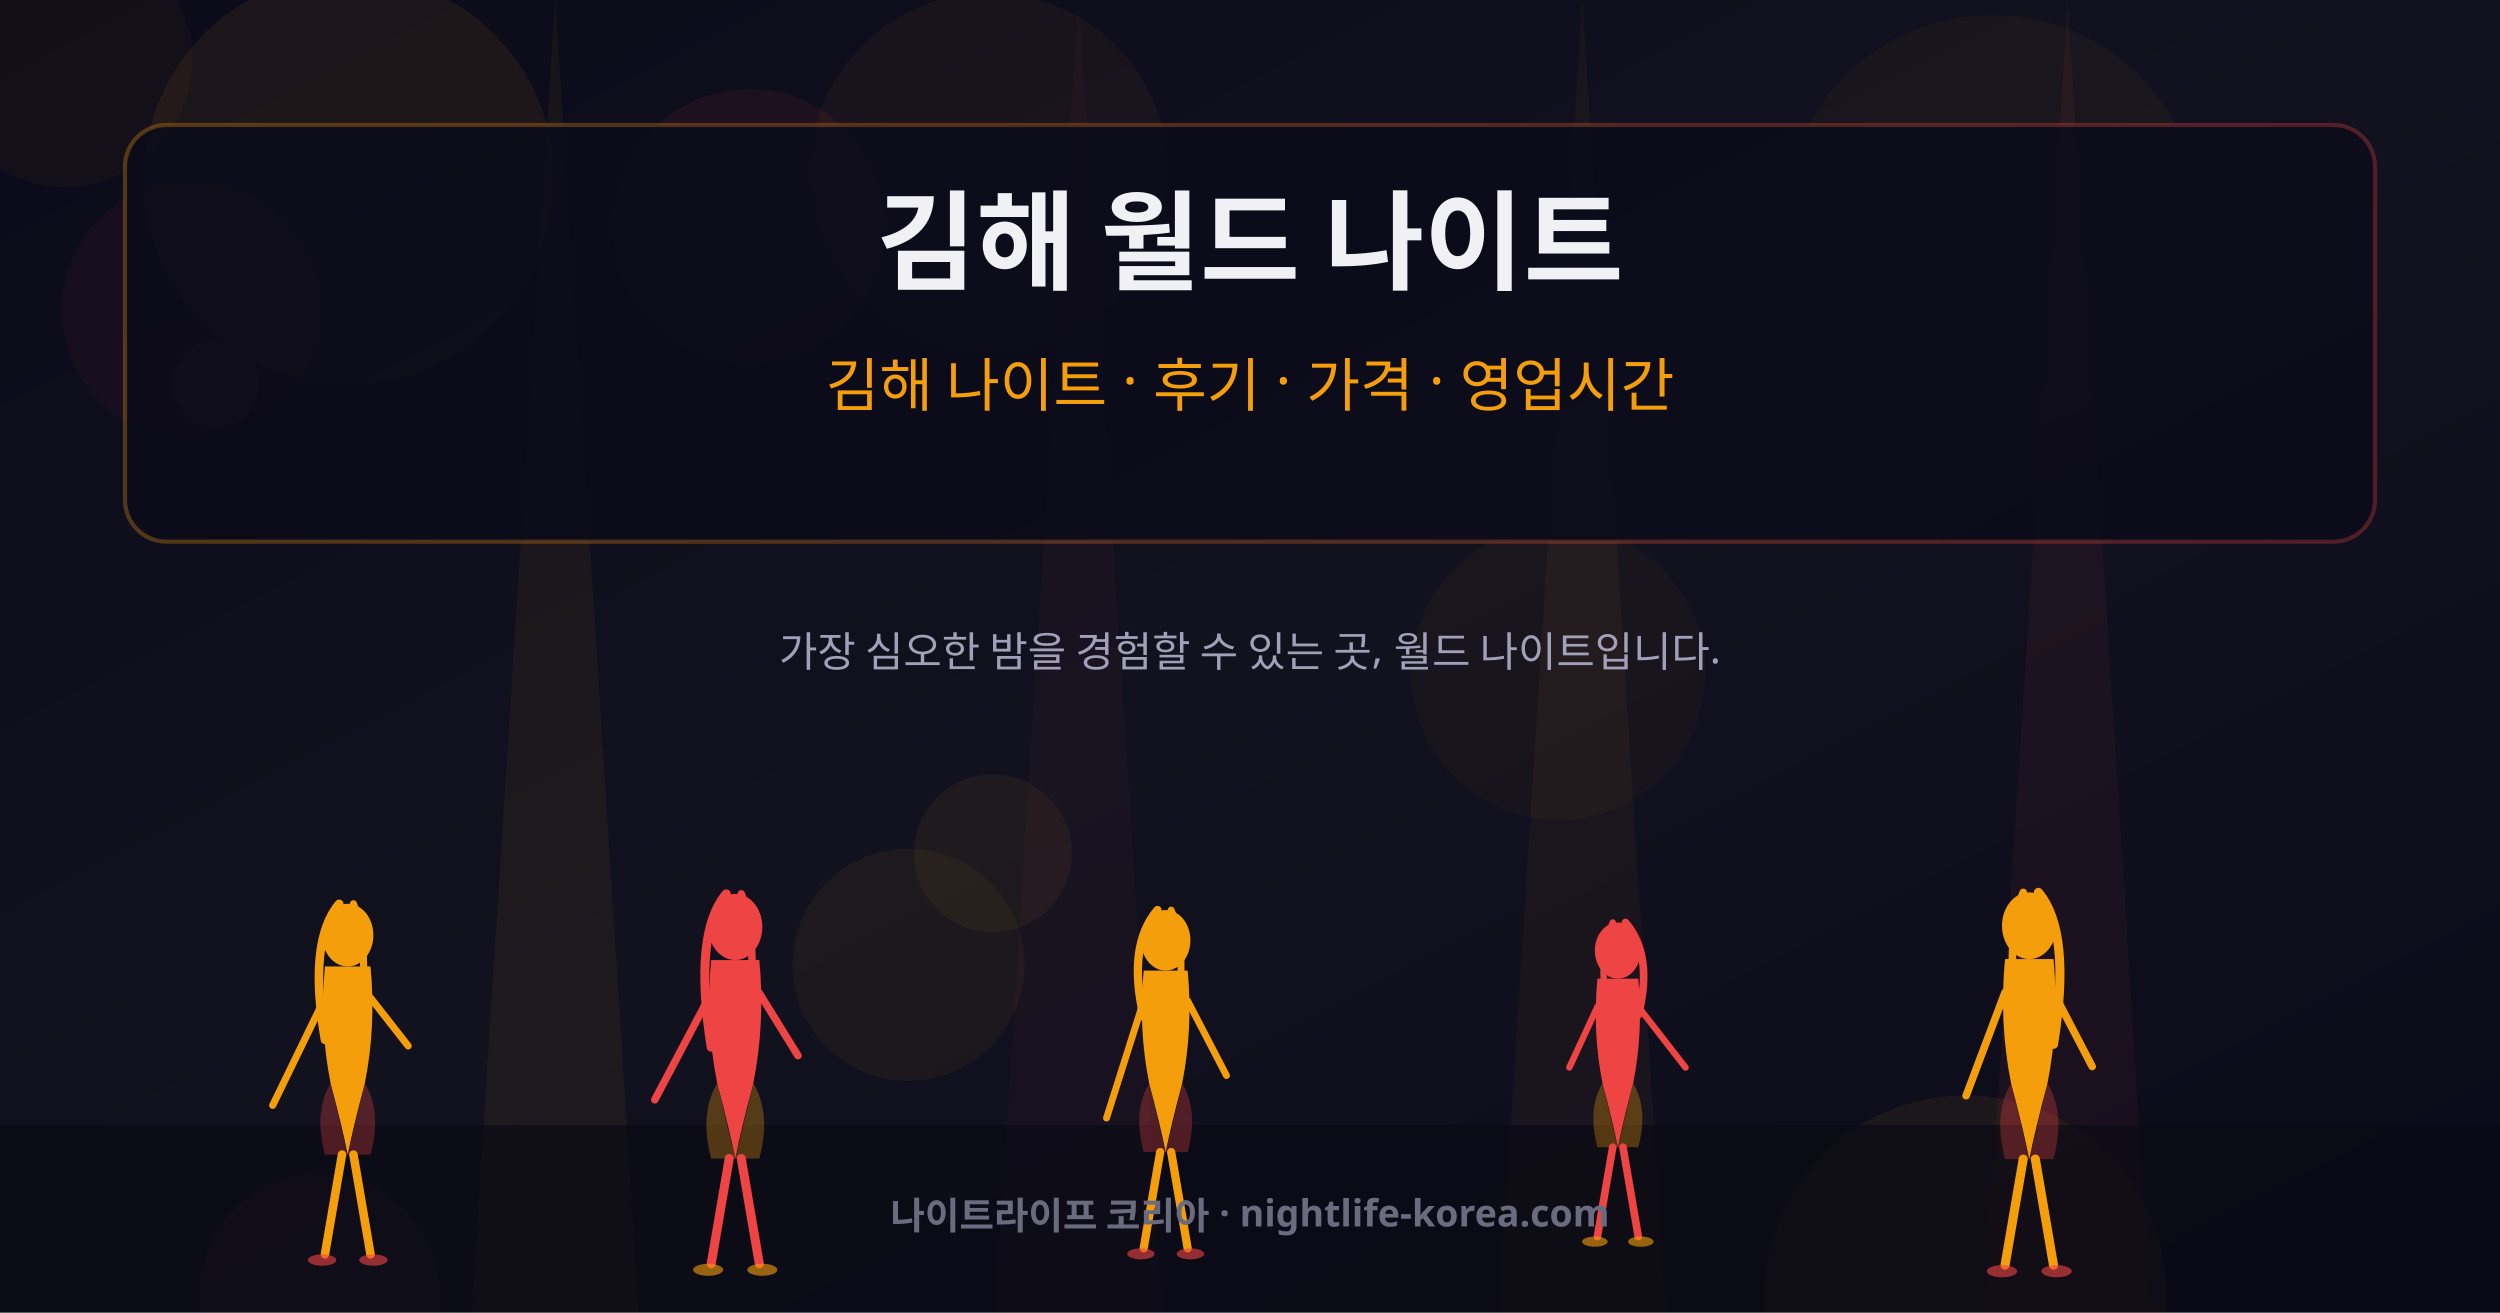
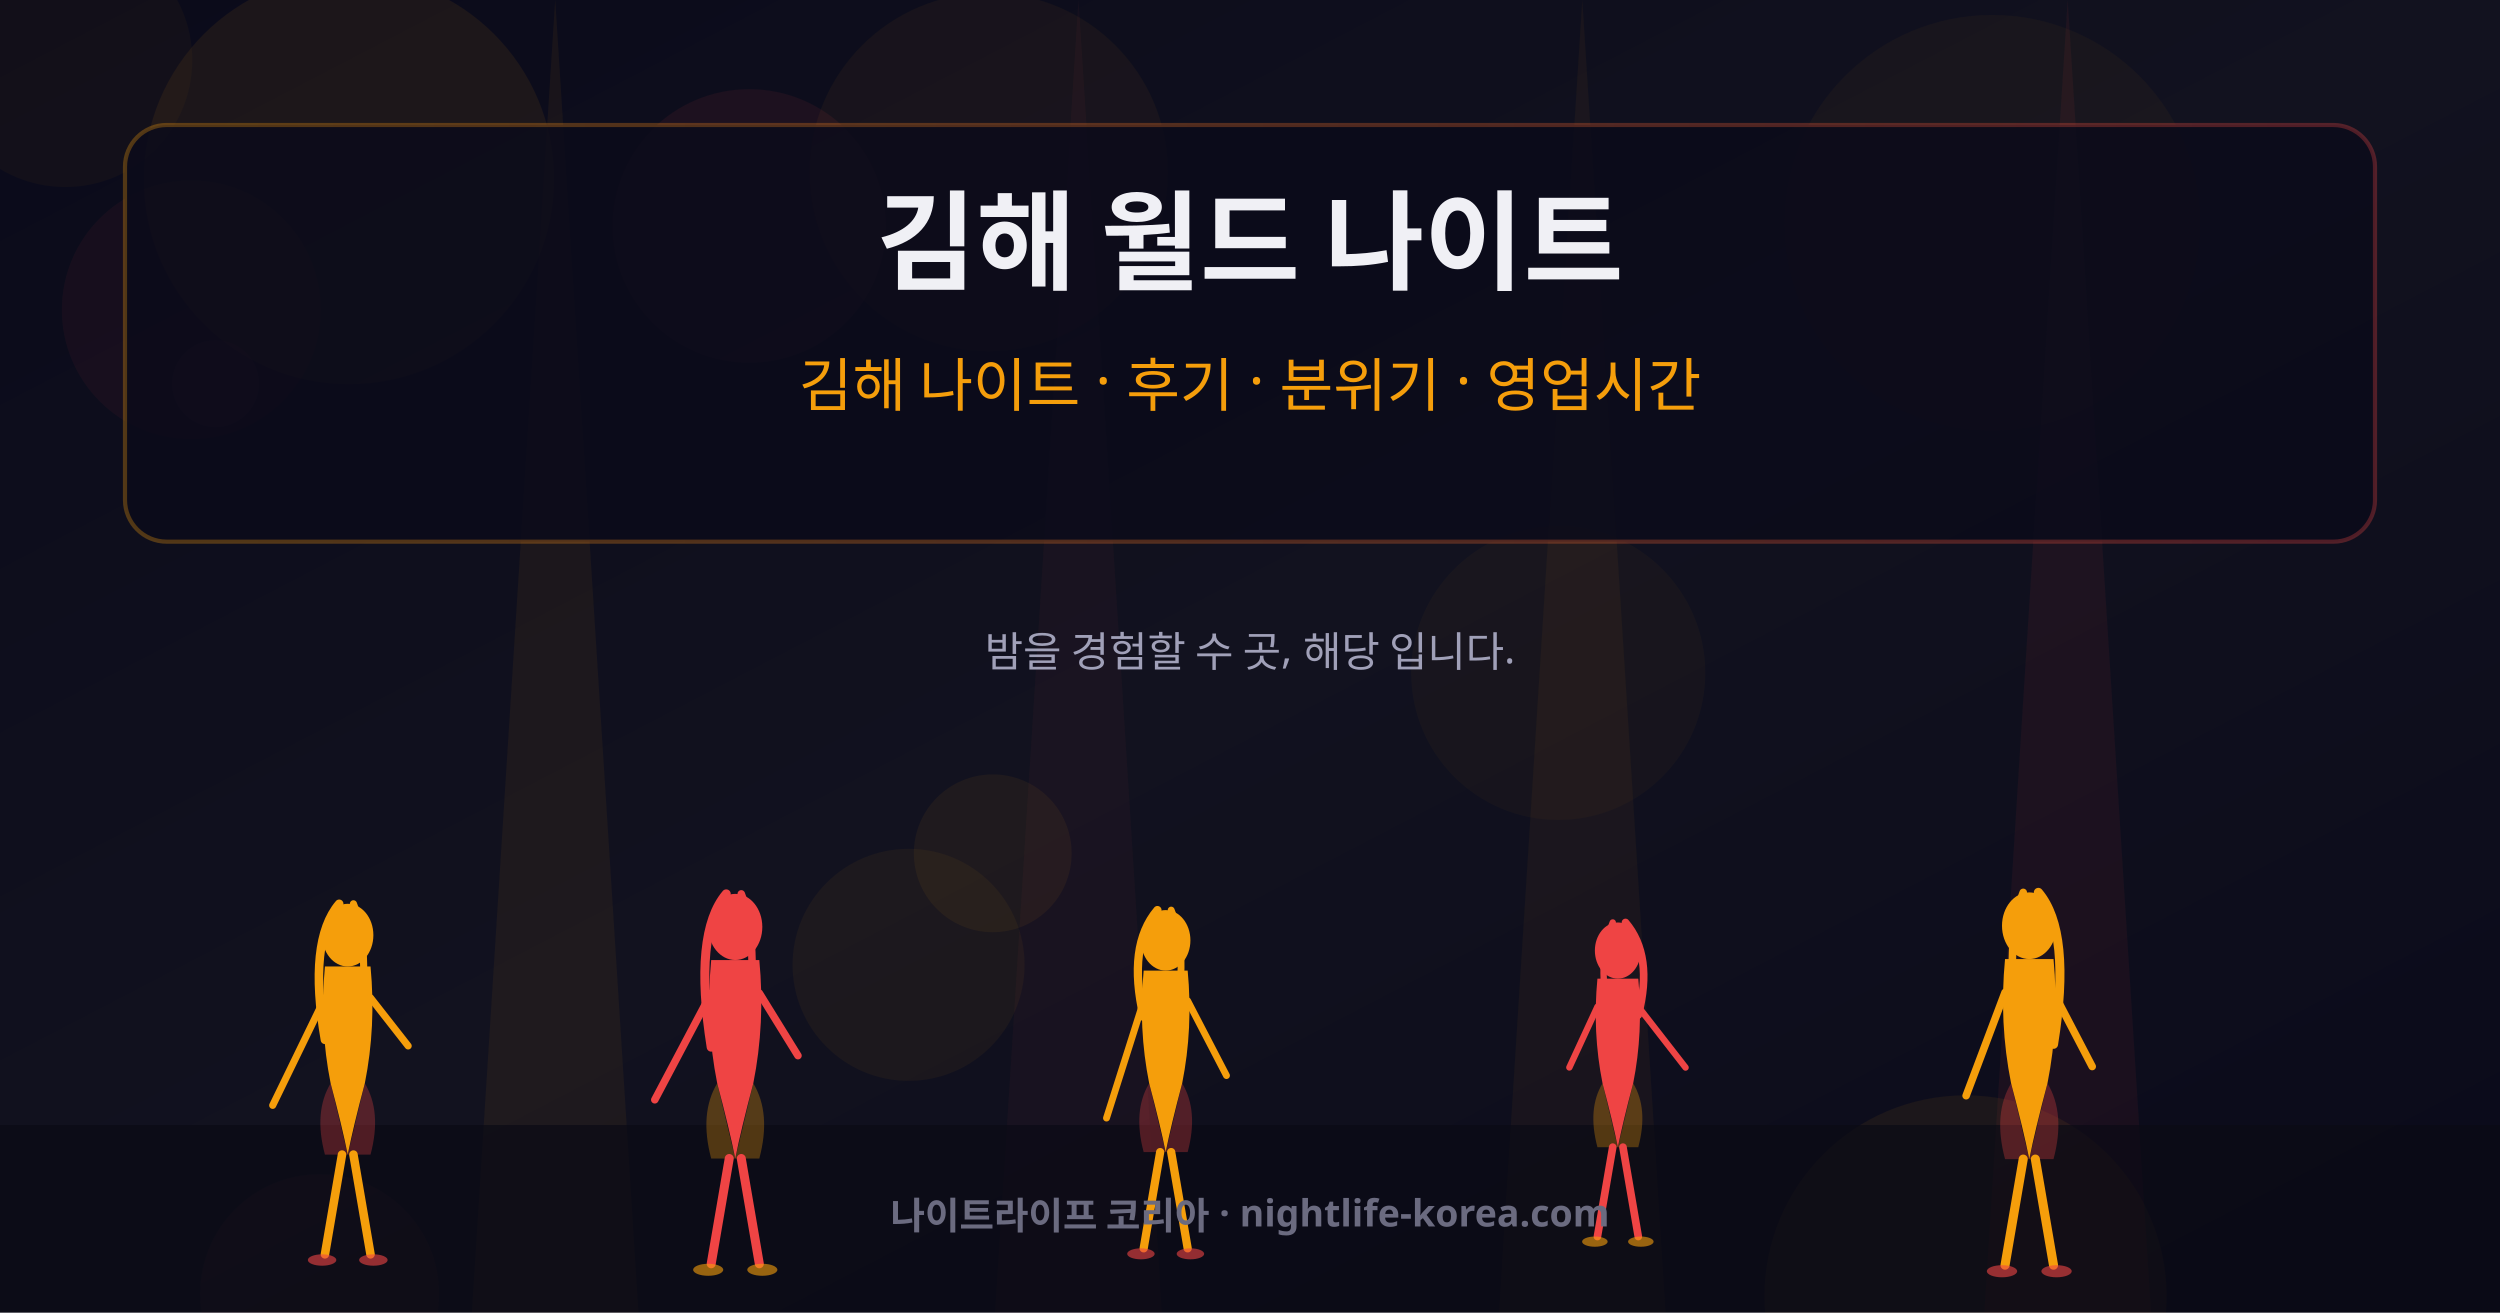
<svg xmlns="http://www.w3.org/2000/svg" viewBox="0 0 1200 630" width="1200" height="630">
  <defs>
    <linearGradient id="ogbg" x1="0%" y1="0%" x2="100%" y2="100%">
      <stop offset="0%" style="stop-color:#0a0a1a" />
      <stop offset="50%" style="stop-color:#12121f" />
      <stop offset="100%" style="stop-color:#0a0a1a" />
    </linearGradient>
    <linearGradient id="ogtxt" x1="0%" y1="0%" x2="100%" y2="0%">
      <stop offset="0%" style="stop-color:#f59e0b" />
      <stop offset="100%" style="stop-color:#ef4444" />
    </linearGradient>
  </defs>
  <rect width="1200" height="630" fill="url(#ogbg)" />
  <polygon points="266.493,0 226.493,630 306.493,630" fill="#f59e0b" opacity="0.062" />
  <polygon points="517.669,0 477.669,630 557.669,630" fill="#ef4444" opacity="0.042" />
  <polygon points="759.508,0 719.508,630 799.508,630" fill="#f59e0b" opacity="0.047" />
  <polygon points="992.485,0 952.485,630 1032.485,630" fill="#ef4444" opacity="0.064" />
  <circle cx="436.119" cy="463.123" r="55.675" fill="#f59e0b" opacity="0.051" />
  <circle cx="153.426" cy="620.973" r="57.337" fill="#ef4444" opacity="0.054" />
  <circle cx="167.507" cy="85.97" r="98.481" fill="#f59e0b" opacity="0.076" />
  <circle cx="31.327" cy="28.806" r="60.978" fill="#f59e0b" opacity="0.034" />
  <circle cx="956.259" cy="107.049" r="99.873" fill="#f59e0b" opacity="0.036" />
  <circle cx="103.459" cy="184.14" r="20.904" fill="#ef4444" opacity="0.068" />
  <circle cx="476.52" cy="409.587" r="37.862" fill="#f59e0b" opacity="0.061" />
  <circle cx="359.624" cy="108.477" r="65.68" fill="#ef4444" opacity="0.074" />
  <circle cx="747.957" cy="323.005" r="70.575" fill="#f59e0b" opacity="0.035" />
  <circle cx="91.805" cy="148.733" r="62.111" fill="#ef4444" opacity="0.054" />
  <circle cx="474.594" cy="82.591" r="85.992" fill="#f59e0b" opacity="0.049" />
  <circle cx="943.429" cy="622.314" r="96.548" fill="#f59e0b" opacity="0.068" />
  <rect x="0" y="540" width="1200" height="90" fill="#0a0a14" opacity="0.7" />
  <g transform="translate(166.9086,520) scale(1.367891)">
    <ellipse cx="0" cy="-52" rx="9" ry="11" fill="#f59e0b" />
    <path d="M-3,-63 Q-14,-50 -8,-15.272" stroke="#f59e0b" stroke-width="3" fill="none" stroke-linecap="round" />
    <path d="M2,-63 Q8,-48 4,-18.272" stroke="#f59e0b" stroke-width="2.5" fill="none" stroke-linecap="round" />
    <path d="M-8,-41 Q-10,-20 -6,0 Q-2,15 0,25 Q2,15 6,0 Q10,-20 8,-41 Z" fill="#f59e0b" />
    <path d="M-6,0 Q-12,10 -8,25 L0,25 Z" fill="#ef4444" opacity="0.3" />
    <path d="M6,0 Q12,10 8,25 L0,25 Z" fill="#ef4444" opacity="0.3" />
    <line x1="-2" y1="25" x2="-8" y2="60" stroke="#f59e0b" stroke-width="3" stroke-linecap="round" />
    <line x1="2" y1="25" x2="8" y2="60" stroke="#f59e0b" stroke-width="3" stroke-linecap="round" />
    <ellipse cx="-9" cy="62" rx="5" ry="2" fill="#ef4444" opacity="0.6" />
    <ellipse cx="9" cy="62" rx="5" ry="2" fill="#ef4444" opacity="0.6" />
    <line x1="-8" y1="-30" x2="-26.328" y2="7.723" stroke="#f59e0b" stroke-width="2.5" stroke-linecap="round" />
    <line x1="8" y1="-30" x2="21.205" y2="-13.126" stroke="#f59e0b" stroke-width="2.5" stroke-linecap="round" />
  </g>
  <g transform="translate(352.9218,520) scale(1.443477)">
    <ellipse cx="0" cy="-52" rx="9" ry="11" fill="#ef4444" />
    <path d="M-3,-63 Q-14,-50 -8,-12.033" stroke="#ef4444" stroke-width="3" fill="none" stroke-linecap="round" />
    <path d="M2,-63 Q8,-48 4,-15.033" stroke="#ef4444" stroke-width="2.5" fill="none" stroke-linecap="round" />
    <path d="M-8,-41 Q-10,-20 -6,0 Q-2,15 0,25 Q2,15 6,0 Q10,-20 8,-41 Z" fill="#ef4444" />
    <path d="M-6,0 Q-12,10 -8,25 L0,25 Z" fill="#f59e0b" opacity="0.3" />
    <path d="M6,0 Q12,10 8,25 L0,25 Z" fill="#f59e0b" opacity="0.3" />
    <line x1="-2" y1="25" x2="-8" y2="60" stroke="#ef4444" stroke-width="3" stroke-linecap="round" />
    <line x1="2" y1="25" x2="8" y2="60" stroke="#ef4444" stroke-width="3" stroke-linecap="round" />
    <ellipse cx="-9" cy="62" rx="5" ry="2" fill="#f59e0b" opacity="0.6" />
    <ellipse cx="9" cy="62" rx="5" ry="2" fill="#f59e0b" opacity="0.6" />
    <line x1="-8" y1="-30" x2="-26.758" y2="5.472" stroke="#ef4444" stroke-width="2.5" stroke-linecap="round" />
    <line x1="8" y1="-30" x2="20.854" y2="-9.206" stroke="#ef4444" stroke-width="2.5" stroke-linecap="round" />
  </g>
  <g transform="translate(559.5218,520) scale(1.31996)">
    <ellipse cx="0" cy="-52" rx="9" ry="11" fill="#f59e0b" />
    <path d="M-3,-63 Q-14,-50 -8,-24.142" stroke="#f59e0b" stroke-width="3" fill="none" stroke-linecap="round" />
    <path d="M2,-63 Q8,-48 4,-27.142" stroke="#f59e0b" stroke-width="2.5" fill="none" stroke-linecap="round" />
    <path d="M-8,-41 Q-10,-20 -6,0 Q-2,15 0,25 Q2,15 6,0 Q10,-20 8,-41 Z" fill="#f59e0b" />
    <path d="M-6,0 Q-12,10 -8,25 L0,25 Z" fill="#ef4444" opacity="0.3" />
    <path d="M6,0 Q12,10 8,25 L0,25 Z" fill="#ef4444" opacity="0.3" />
    <line x1="-2" y1="25" x2="-8" y2="60" stroke="#f59e0b" stroke-width="3" stroke-linecap="round" />
    <line x1="2" y1="25" x2="8" y2="60" stroke="#f59e0b" stroke-width="3" stroke-linecap="round" />
    <ellipse cx="-9" cy="62" rx="5" ry="2" fill="#ef4444" opacity="0.6" />
    <ellipse cx="9" cy="62" rx="5" ry="2" fill="#ef4444" opacity="0.6" />
    <line x1="-8" y1="-30" x2="-21.518" y2="12.629" stroke="#f59e0b" stroke-width="2.5" stroke-linecap="round" />
    <line x1="8" y1="-30" x2="22.109" y2="-2.827" stroke="#f59e0b" stroke-width="2.5" stroke-linecap="round" />
  </g>
  <g transform="translate(776.5693,520) scale(1.225607)">
    <ellipse cx="0" cy="-52" rx="9" ry="11" fill="#ef4444" />
    <path d="M3,-63 Q14,-50 8,-26.742" stroke="#ef4444" stroke-width="3" fill="none" stroke-linecap="round" />
    <path d="M-2,-63 Q-8,-48 -4,-29.742" stroke="#ef4444" stroke-width="2.5" fill="none" stroke-linecap="round" />
    <path d="M-8,-41 Q-10,-20 -6,0 Q-2,15 0,25 Q2,15 6,0 Q10,-20 8,-41 Z" fill="#ef4444" />
    <path d="M-6,0 Q-12,10 -8,25 L0,25 Z" fill="#f59e0b" opacity="0.3" />
    <path d="M6,0 Q12,10 8,25 L0,25 Z" fill="#f59e0b" opacity="0.3" />
    <line x1="-2" y1="25" x2="-8" y2="60" stroke="#ef4444" stroke-width="3" stroke-linecap="round" />
    <line x1="2" y1="25" x2="8" y2="60" stroke="#ef4444" stroke-width="3" stroke-linecap="round" />
    <ellipse cx="-9" cy="62" rx="5" ry="2" fill="#f59e0b" opacity="0.6" />
    <ellipse cx="9" cy="62" rx="5" ry="2" fill="#f59e0b" opacity="0.6" />
    <line x1="-8" y1="-30" x2="-18.994" y2="-6.22" stroke="#ef4444" stroke-width="2.5" stroke-linecap="round" />
    <line x1="8" y1="-30" x2="26.517" y2="-6.187" stroke="#ef4444" stroke-width="2.5" stroke-linecap="round" />
  </g>
  <g transform="translate(974.0521,520) scale(1.454757)">
    <ellipse cx="0" cy="-52" rx="9" ry="11" fill="#f59e0b" />
    <path d="M3,-63 Q14,-50 8,-12.883" stroke="#f59e0b" stroke-width="3" fill="none" stroke-linecap="round" />
    <path d="M-2,-63 Q-8,-48 -4,-15.883" stroke="#f59e0b" stroke-width="2.5" fill="none" stroke-linecap="round" />
    <path d="M-8,-41 Q-10,-20 -6,0 Q-2,15 0,25 Q2,15 6,0 Q10,-20 8,-41 Z" fill="#f59e0b" />
    <path d="M-6,0 Q-12,10 -8,25 L0,25 Z" fill="#ef4444" opacity="0.3" />
    <path d="M6,0 Q12,10 8,25 L0,25 Z" fill="#ef4444" opacity="0.3" />
    <line x1="-2" y1="25" x2="-8" y2="60" stroke="#f59e0b" stroke-width="3" stroke-linecap="round" />
    <line x1="2" y1="25" x2="8" y2="60" stroke="#f59e0b" stroke-width="3" stroke-linecap="round" />
    <ellipse cx="-9" cy="62" rx="5" ry="2" fill="#ef4444" opacity="0.6" />
    <ellipse cx="9" cy="62" rx="5" ry="2" fill="#ef4444" opacity="0.6" />
    <line x1="-8" y1="-30" x2="-20.839" y2="4.079" stroke="#f59e0b" stroke-width="2.5" stroke-linecap="round" />
    <line x1="8" y1="-30" x2="20.762" y2="-5.549" stroke="#f59e0b" stroke-width="2.5" stroke-linecap="round" />
  </g>
  <rect x="60" y="60" width="1080" height="200" rx="20" fill="#0a0a1a" opacity="0.85" />
  <rect x="60" y="60" width="1080" height="200" rx="20" fill="none" stroke="url(#ogtxt)" stroke-width="2" opacity="0.3" />
  <text x="600" y="135" text-anchor="middle" font-family="'Noto Sans KR',sans-serif" font-size="52" font-weight="800" fill="#f0f0f5">김해 월드 나이트</text>
-   <text x="600" y="195" text-anchor="middle" font-family="'Noto Sans KR',sans-serif" font-size="28" font-weight="500" fill="#f59e0b">김해 나이트 · 후기 · 가격 · 영업시간</text>
+   <text x="600" y="195" text-anchor="middle" font-family="'Noto Sans KR',sans-serif" font-size="28" font-weight="500" fill="#f59e0b">김해 나이트 · 후기 · 분위기 · 영업시간</text>
  <rect x="60" y="290" width="auto" height="40" rx="20" fill="#f59e0b" opacity="0.15" />
-   <text x="600" y="320" text-anchor="middle" font-family="'Noto Sans KR',sans-serif" font-size="20" fill="#a0a0b8">가장 심오한 밤을 경험할 수 있는 곳, 월드 나이트입니다.</text>
+   <text x="600" y="320" text-anchor="middle" font-family="'Noto Sans KR',sans-serif" font-size="20" fill="#a0a0b8">밤을 경험할 수 곳, 해당 입니다.</text>
  <text x="600" y="590" text-anchor="middle" font-family="'Noto Sans KR',sans-serif" font-size="18" font-weight="600" fill="#6b6b80">나이트라이프 코리아 · nightlife-korea.com</text>
</svg>
